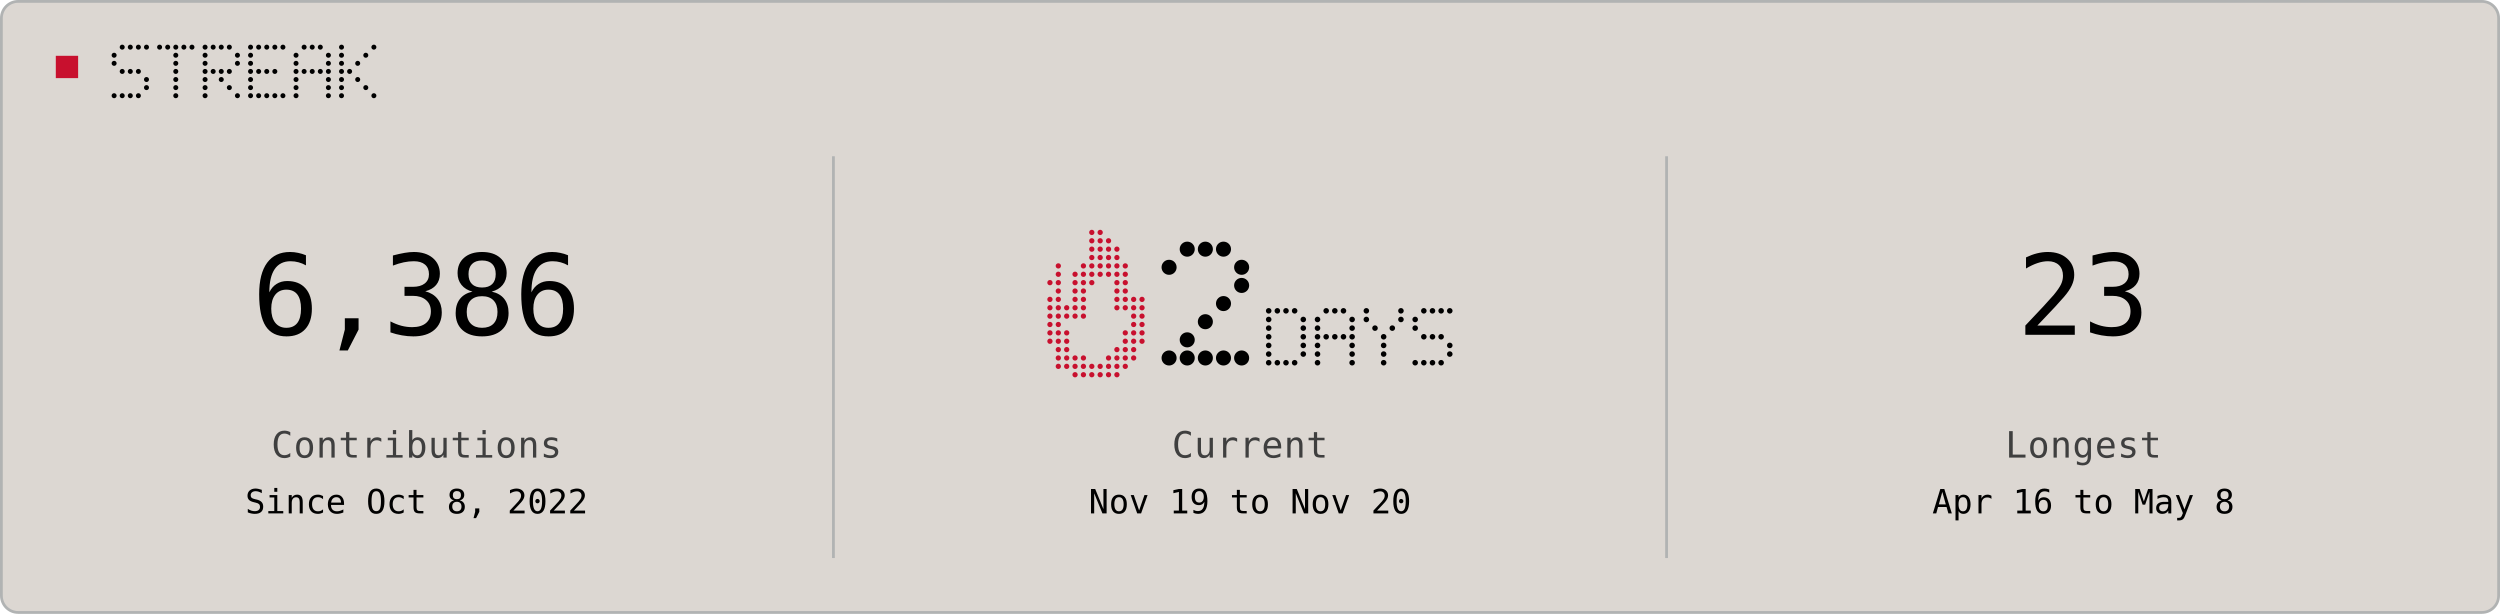
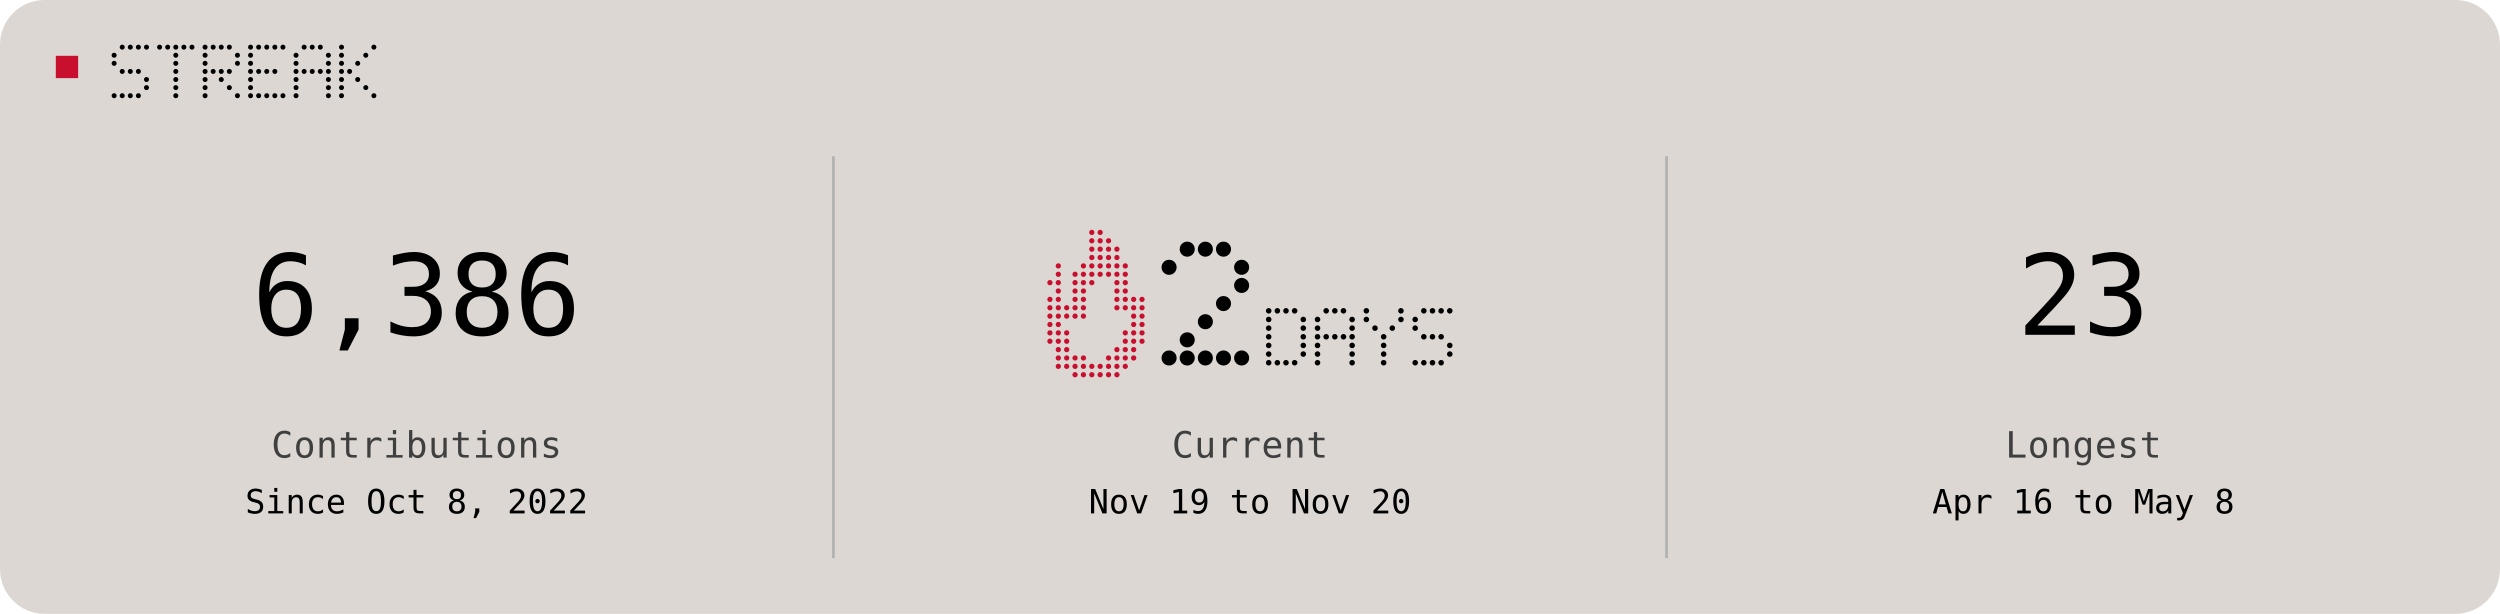
<svg xmlns="http://www.w3.org/2000/svg" width="896" height="220" viewBox="0 0 896 220" role="img">
-   <rect x="0.5" y="0.5" width="895" height="219" rx="6" fill="#DCD7D2" stroke="#B1B3B3" stroke-width="1" />
+   <rect width="896" height="220" rx="16" fill="#DCD7D2" />
  <rect x="20" y="20" width="8" height="8" fill="#C8102E" />
  <circle cx="43.8" cy="16.9" r="0.90" fill="#000000" />
  <circle cx="46.7" cy="16.9" r="0.90" fill="#000000" />
  <circle cx="49.6" cy="16.9" r="0.90" fill="#000000" />
  <circle cx="52.5" cy="16.9" r="0.90" fill="#000000" />
  <circle cx="40.9" cy="19.8" r="0.90" fill="#000000" />
  <circle cx="40.9" cy="22.7" r="0.90" fill="#000000" />
  <circle cx="43.8" cy="25.6" r="0.90" fill="#000000" />
  <circle cx="46.7" cy="25.6" r="0.90" fill="#000000" />
  <circle cx="49.6" cy="25.6" r="0.90" fill="#000000" />
  <circle cx="52.5" cy="28.5" r="0.90" fill="#000000" />
  <circle cx="52.5" cy="31.4" r="0.90" fill="#000000" />
  <circle cx="40.9" cy="34.3" r="0.90" fill="#000000" />
  <circle cx="43.8" cy="34.3" r="0.90" fill="#000000" />
  <circle cx="46.7" cy="34.3" r="0.90" fill="#000000" />
  <circle cx="49.6" cy="34.3" r="0.90" fill="#000000" />
  <circle cx="57.2" cy="16.9" r="0.90" fill="#000000" />
  <circle cx="60.1" cy="16.9" r="0.90" fill="#000000" />
  <circle cx="63.0" cy="16.9" r="0.90" fill="#000000" />
  <circle cx="65.9" cy="16.9" r="0.90" fill="#000000" />
  <circle cx="68.8" cy="16.9" r="0.90" fill="#000000" />
  <circle cx="63.0" cy="19.8" r="0.90" fill="#000000" />
  <circle cx="63.0" cy="22.7" r="0.90" fill="#000000" />
  <circle cx="63.0" cy="25.6" r="0.90" fill="#000000" />
  <circle cx="63.0" cy="28.5" r="0.90" fill="#000000" />
  <circle cx="63.0" cy="31.4" r="0.90" fill="#000000" />
  <circle cx="63.0" cy="34.3" r="0.90" fill="#000000" />
  <circle cx="73.5" cy="16.9" r="0.90" fill="#000000" />
  <circle cx="76.4" cy="16.9" r="0.90" fill="#000000" />
  <circle cx="79.3" cy="16.9" r="0.90" fill="#000000" />
  <circle cx="82.2" cy="16.9" r="0.90" fill="#000000" />
  <circle cx="73.5" cy="19.8" r="0.90" fill="#000000" />
  <circle cx="85.1" cy="19.8" r="0.90" fill="#000000" />
  <circle cx="73.5" cy="22.7" r="0.90" fill="#000000" />
  <circle cx="85.1" cy="22.7" r="0.90" fill="#000000" />
  <circle cx="73.5" cy="25.6" r="0.90" fill="#000000" />
  <circle cx="76.4" cy="25.6" r="0.90" fill="#000000" />
  <circle cx="79.3" cy="25.6" r="0.90" fill="#000000" />
  <circle cx="82.2" cy="25.6" r="0.90" fill="#000000" />
  <circle cx="73.5" cy="28.5" r="0.90" fill="#000000" />
  <circle cx="79.3" cy="28.5" r="0.90" fill="#000000" />
  <circle cx="73.5" cy="31.4" r="0.90" fill="#000000" />
  <circle cx="82.2" cy="31.4" r="0.90" fill="#000000" />
  <circle cx="73.5" cy="34.3" r="0.90" fill="#000000" />
  <circle cx="85.1" cy="34.3" r="0.90" fill="#000000" />
  <circle cx="89.8" cy="16.9" r="0.90" fill="#000000" />
  <circle cx="92.7" cy="16.9" r="0.90" fill="#000000" />
  <circle cx="95.6" cy="16.9" r="0.90" fill="#000000" />
  <circle cx="98.5" cy="16.9" r="0.90" fill="#000000" />
  <circle cx="101.4" cy="16.9" r="0.90" fill="#000000" />
  <circle cx="89.8" cy="19.8" r="0.90" fill="#000000" />
  <circle cx="89.8" cy="22.7" r="0.90" fill="#000000" />
  <circle cx="89.8" cy="25.6" r="0.90" fill="#000000" />
  <circle cx="92.7" cy="25.6" r="0.90" fill="#000000" />
  <circle cx="95.6" cy="25.6" r="0.90" fill="#000000" />
  <circle cx="98.5" cy="25.6" r="0.90" fill="#000000" />
  <circle cx="89.8" cy="28.5" r="0.90" fill="#000000" />
  <circle cx="89.8" cy="31.4" r="0.90" fill="#000000" />
  <circle cx="89.8" cy="34.3" r="0.90" fill="#000000" />
  <circle cx="92.7" cy="34.3" r="0.90" fill="#000000" />
  <circle cx="95.6" cy="34.3" r="0.90" fill="#000000" />
  <circle cx="98.5" cy="34.3" r="0.90" fill="#000000" />
  <circle cx="101.4" cy="34.3" r="0.90" fill="#000000" />
  <circle cx="109.0" cy="16.9" r="0.90" fill="#000000" />
  <circle cx="111.9" cy="16.9" r="0.90" fill="#000000" />
  <circle cx="114.8" cy="16.9" r="0.90" fill="#000000" />
  <circle cx="106.1" cy="19.8" r="0.90" fill="#000000" />
  <circle cx="117.7" cy="19.8" r="0.90" fill="#000000" />
  <circle cx="106.1" cy="22.7" r="0.90" fill="#000000" />
  <circle cx="117.7" cy="22.7" r="0.90" fill="#000000" />
  <circle cx="106.1" cy="25.6" r="0.90" fill="#000000" />
  <circle cx="109.0" cy="25.6" r="0.90" fill="#000000" />
  <circle cx="111.9" cy="25.6" r="0.90" fill="#000000" />
  <circle cx="114.8" cy="25.6" r="0.90" fill="#000000" />
  <circle cx="117.7" cy="25.6" r="0.90" fill="#000000" />
  <circle cx="106.1" cy="28.5" r="0.90" fill="#000000" />
  <circle cx="117.7" cy="28.5" r="0.90" fill="#000000" />
  <circle cx="106.1" cy="31.4" r="0.90" fill="#000000" />
  <circle cx="117.7" cy="31.4" r="0.90" fill="#000000" />
  <circle cx="106.1" cy="34.3" r="0.90" fill="#000000" />
  <circle cx="117.7" cy="34.3" r="0.90" fill="#000000" />
  <circle cx="122.4" cy="16.9" r="0.90" fill="#000000" />
  <circle cx="134.0" cy="16.9" r="0.90" fill="#000000" />
  <circle cx="122.4" cy="19.8" r="0.90" fill="#000000" />
  <circle cx="131.1" cy="19.8" r="0.90" fill="#000000" />
  <circle cx="122.4" cy="22.7" r="0.90" fill="#000000" />
  <circle cx="128.2" cy="22.7" r="0.90" fill="#000000" />
  <circle cx="122.4" cy="25.6" r="0.90" fill="#000000" />
  <circle cx="125.3" cy="25.6" r="0.90" fill="#000000" />
  <circle cx="122.4" cy="28.5" r="0.90" fill="#000000" />
  <circle cx="128.2" cy="28.5" r="0.90" fill="#000000" />
  <circle cx="122.4" cy="31.4" r="0.90" fill="#000000" />
  <circle cx="131.1" cy="31.4" r="0.90" fill="#000000" />
  <circle cx="122.4" cy="34.3" r="0.90" fill="#000000" />
  <circle cx="134.0" cy="34.3" r="0.90" fill="#000000" />
  <line x1="298.7" y1="56" x2="298.7" y2="200" stroke="#B1B3B3" />
  <line x1="597.3" y1="56" x2="597.3" y2="200" stroke="#B1B3B3" />
  <text x="149.3" y="120" fill="#000000" text-anchor="middle" font-family="ui-monospace, Geist Mono, monospace" font-size="40" letter-spacing="-0.6" dominant-baseline="auto">6,386</text>
  <text x="149.3" y="164" fill="#3F3F3F" text-anchor="middle" font-family="ui-monospace, Geist Mono, monospace" font-size="13" letter-spacing="0.2" dominant-baseline="auto">Contributions</text>
  <text x="149.3" y="184" fill="#000000" text-anchor="middle" font-family="ui-monospace, Geist Mono, monospace" font-size="12" letter-spacing="0" dominant-baseline="auto">Since Oct 8, 2022</text>
  <circle cx="391.3" cy="83.3" r="0.95" fill="#C8102E" />
  <circle cx="394.3" cy="83.3" r="0.95" fill="#C8102E" />
  <circle cx="391.3" cy="86.3" r="0.95" fill="#C8102E" />
  <circle cx="394.3" cy="86.3" r="0.95" fill="#C8102E" />
  <circle cx="397.3" cy="86.3" r="0.95" fill="#C8102E" />
  <circle cx="391.3" cy="89.3" r="0.95" fill="#C8102E" />
  <circle cx="394.3" cy="89.3" r="0.95" fill="#C8102E" />
  <circle cx="397.3" cy="89.3" r="0.95" fill="#C8102E" />
  <circle cx="400.3" cy="89.3" r="0.95" fill="#C8102E" />
  <circle cx="391.3" cy="92.3" r="0.95" fill="#C8102E" />
  <circle cx="394.3" cy="92.3" r="0.95" fill="#C8102E" />
  <circle cx="397.3" cy="92.3" r="0.95" fill="#C8102E" />
  <circle cx="400.3" cy="92.3" r="0.95" fill="#C8102E" />
  <circle cx="379.3" cy="95.3" r="0.95" fill="#C8102E" />
  <circle cx="388.3" cy="95.3" r="0.95" fill="#C8102E" />
  <circle cx="391.3" cy="95.3" r="0.95" fill="#C8102E" />
  <circle cx="394.3" cy="95.3" r="0.95" fill="#C8102E" />
  <circle cx="397.3" cy="95.3" r="0.95" fill="#C8102E" />
  <circle cx="400.3" cy="95.3" r="0.95" fill="#C8102E" />
  <circle cx="403.3" cy="95.3" r="0.95" fill="#C8102E" />
  <circle cx="379.3" cy="98.3" r="0.95" fill="#C8102E" />
  <circle cx="385.3" cy="98.3" r="0.95" fill="#C8102E" />
  <circle cx="388.3" cy="98.3" r="0.95" fill="#C8102E" />
  <circle cx="391.3" cy="98.3" r="0.95" fill="#C8102E" />
  <circle cx="394.3" cy="98.3" r="0.95" fill="#C8102E" />
  <circle cx="397.3" cy="98.3" r="0.95" fill="#C8102E" />
  <circle cx="400.3" cy="98.3" r="0.95" fill="#C8102E" />
  <circle cx="403.3" cy="98.3" r="0.95" fill="#C8102E" />
  <circle cx="376.3" cy="101.3" r="0.95" fill="#C8102E" />
  <circle cx="379.3" cy="101.3" r="0.95" fill="#C8102E" />
  <circle cx="385.3" cy="101.3" r="0.95" fill="#C8102E" />
  <circle cx="388.3" cy="101.3" r="0.95" fill="#C8102E" />
  <circle cx="391.3" cy="101.3" r="0.95" fill="#C8102E" />
  <circle cx="400.3" cy="101.3" r="0.95" fill="#C8102E" />
  <circle cx="403.3" cy="101.3" r="0.95" fill="#C8102E" />
  <circle cx="379.3" cy="104.3" r="0.95" fill="#C8102E" />
  <circle cx="385.3" cy="104.3" r="0.95" fill="#C8102E" />
  <circle cx="388.3" cy="104.3" r="0.95" fill="#C8102E" />
  <circle cx="400.3" cy="104.3" r="0.95" fill="#C8102E" />
  <circle cx="403.3" cy="104.3" r="0.95" fill="#C8102E" />
  <circle cx="376.3" cy="107.3" r="0.95" fill="#C8102E" />
  <circle cx="379.3" cy="107.3" r="0.95" fill="#C8102E" />
  <circle cx="385.3" cy="107.3" r="0.95" fill="#C8102E" />
  <circle cx="388.3" cy="107.3" r="0.95" fill="#C8102E" />
  <circle cx="400.3" cy="107.3" r="0.95" fill="#C8102E" />
  <circle cx="403.3" cy="107.3" r="0.95" fill="#C8102E" />
  <circle cx="406.3" cy="107.3" r="0.95" fill="#C8102E" />
  <circle cx="409.3" cy="107.3" r="0.95" fill="#C8102E" />
  <circle cx="376.3" cy="110.3" r="0.95" fill="#C8102E" />
  <circle cx="379.3" cy="110.3" r="0.95" fill="#C8102E" />
  <circle cx="382.3" cy="110.3" r="0.95" fill="#C8102E" />
  <circle cx="385.3" cy="110.3" r="0.95" fill="#C8102E" />
  <circle cx="388.3" cy="110.3" r="0.95" fill="#C8102E" />
  <circle cx="400.3" cy="110.3" r="0.95" fill="#C8102E" />
  <circle cx="403.3" cy="110.3" r="0.95" fill="#C8102E" />
  <circle cx="406.3" cy="110.3" r="0.95" fill="#C8102E" />
  <circle cx="409.3" cy="110.3" r="0.95" fill="#C8102E" />
  <circle cx="376.3" cy="113.3" r="0.95" fill="#C8102E" />
  <circle cx="379.3" cy="113.3" r="0.95" fill="#C8102E" />
  <circle cx="382.3" cy="113.3" r="0.95" fill="#C8102E" />
  <circle cx="385.3" cy="113.3" r="0.95" fill="#C8102E" />
  <circle cx="388.3" cy="113.3" r="0.95" fill="#C8102E" />
  <circle cx="406.3" cy="113.3" r="0.95" fill="#C8102E" />
  <circle cx="409.3" cy="113.3" r="0.95" fill="#C8102E" />
  <circle cx="376.3" cy="116.3" r="0.95" fill="#C8102E" />
  <circle cx="379.3" cy="116.3" r="0.95" fill="#C8102E" />
  <circle cx="406.3" cy="116.3" r="0.95" fill="#C8102E" />
  <circle cx="409.3" cy="116.3" r="0.95" fill="#C8102E" />
  <circle cx="376.3" cy="119.3" r="0.95" fill="#C8102E" />
  <circle cx="379.3" cy="119.3" r="0.95" fill="#C8102E" />
  <circle cx="382.3" cy="119.3" r="0.95" fill="#C8102E" />
  <circle cx="403.3" cy="119.3" r="0.95" fill="#C8102E" />
  <circle cx="406.3" cy="119.3" r="0.95" fill="#C8102E" />
  <circle cx="409.3" cy="119.3" r="0.95" fill="#C8102E" />
  <circle cx="376.3" cy="122.3" r="0.95" fill="#C8102E" />
  <circle cx="379.3" cy="122.3" r="0.95" fill="#C8102E" />
  <circle cx="382.3" cy="122.3" r="0.95" fill="#C8102E" />
  <circle cx="403.3" cy="122.3" r="0.95" fill="#C8102E" />
  <circle cx="406.3" cy="122.3" r="0.95" fill="#C8102E" />
  <circle cx="409.3" cy="122.3" r="0.95" fill="#C8102E" />
  <circle cx="379.3" cy="125.3" r="0.95" fill="#C8102E" />
  <circle cx="382.3" cy="125.3" r="0.95" fill="#C8102E" />
  <circle cx="400.3" cy="125.3" r="0.95" fill="#C8102E" />
  <circle cx="403.3" cy="125.3" r="0.95" fill="#C8102E" />
  <circle cx="406.3" cy="125.3" r="0.95" fill="#C8102E" />
  <circle cx="379.3" cy="128.3" r="0.95" fill="#C8102E" />
  <circle cx="382.3" cy="128.3" r="0.95" fill="#C8102E" />
  <circle cx="385.3" cy="128.3" r="0.95" fill="#C8102E" />
  <circle cx="388.3" cy="128.3" r="0.95" fill="#C8102E" />
  <circle cx="397.3" cy="128.3" r="0.95" fill="#C8102E" />
  <circle cx="400.3" cy="128.3" r="0.95" fill="#C8102E" />
  <circle cx="403.3" cy="128.3" r="0.95" fill="#C8102E" />
  <circle cx="406.3" cy="128.3" r="0.95" fill="#C8102E" />
  <circle cx="379.3" cy="131.3" r="0.95" fill="#C8102E" />
  <circle cx="382.3" cy="131.3" r="0.95" fill="#C8102E" />
  <circle cx="385.3" cy="131.3" r="0.95" fill="#C8102E" />
  <circle cx="388.3" cy="131.3" r="0.95" fill="#C8102E" />
  <circle cx="391.3" cy="131.3" r="0.95" fill="#C8102E" />
  <circle cx="394.3" cy="131.3" r="0.95" fill="#C8102E" />
  <circle cx="397.3" cy="131.3" r="0.95" fill="#C8102E" />
  <circle cx="400.3" cy="131.3" r="0.95" fill="#C8102E" />
  <circle cx="403.3" cy="131.3" r="0.95" fill="#C8102E" />
  <circle cx="385.3" cy="134.3" r="0.95" fill="#C8102E" />
  <circle cx="388.3" cy="134.3" r="0.95" fill="#C8102E" />
  <circle cx="391.3" cy="134.3" r="0.95" fill="#C8102E" />
  <circle cx="394.3" cy="134.3" r="0.95" fill="#C8102E" />
  <circle cx="397.3" cy="134.3" r="0.95" fill="#C8102E" />
  <circle cx="400.3" cy="134.3" r="0.95" fill="#C8102E" />
  <circle cx="425.5" cy="89.3" r="2.70" fill="#000000" />
  <circle cx="432.0" cy="89.3" r="2.70" fill="#000000" />
  <circle cx="438.5" cy="89.3" r="2.70" fill="#000000" />
  <circle cx="419.0" cy="95.8" r="2.70" fill="#000000" />
  <circle cx="445.0" cy="95.8" r="2.70" fill="#000000" />
  <circle cx="445.0" cy="102.3" r="2.70" fill="#000000" />
  <circle cx="438.5" cy="108.8" r="2.70" fill="#000000" />
  <circle cx="432.0" cy="115.3" r="2.70" fill="#000000" />
  <circle cx="425.5" cy="121.8" r="2.70" fill="#000000" />
  <circle cx="419.0" cy="128.3" r="2.70" fill="#000000" />
  <circle cx="425.5" cy="128.3" r="2.70" fill="#000000" />
  <circle cx="432.0" cy="128.3" r="2.70" fill="#000000" />
  <circle cx="438.5" cy="128.3" r="2.70" fill="#000000" />
  <circle cx="445.0" cy="128.3" r="2.70" fill="#000000" />
  <circle cx="454.7" cy="111.4" r="1.00" fill="#000000" />
  <circle cx="457.8" cy="111.4" r="1.00" fill="#000000" />
  <circle cx="460.9" cy="111.4" r="1.00" fill="#000000" />
  <circle cx="464.0" cy="111.4" r="1.00" fill="#000000" />
  <circle cx="454.7" cy="114.5" r="1.00" fill="#000000" />
  <circle cx="467.1" cy="114.5" r="1.00" fill="#000000" />
  <circle cx="454.7" cy="117.6" r="1.00" fill="#000000" />
  <circle cx="467.1" cy="117.6" r="1.00" fill="#000000" />
  <circle cx="454.7" cy="120.7" r="1.00" fill="#000000" />
  <circle cx="467.1" cy="120.7" r="1.00" fill="#000000" />
  <circle cx="454.7" cy="123.8" r="1.00" fill="#000000" />
  <circle cx="467.1" cy="123.8" r="1.00" fill="#000000" />
  <circle cx="454.7" cy="126.9" r="1.00" fill="#000000" />
  <circle cx="467.1" cy="126.9" r="1.00" fill="#000000" />
  <circle cx="454.7" cy="130.0" r="1.00" fill="#000000" />
  <circle cx="457.8" cy="130.0" r="1.00" fill="#000000" />
  <circle cx="460.9" cy="130.0" r="1.00" fill="#000000" />
  <circle cx="464.0" cy="130.0" r="1.00" fill="#000000" />
  <circle cx="475.3" cy="111.4" r="1.00" fill="#000000" />
  <circle cx="478.4" cy="111.4" r="1.00" fill="#000000" />
  <circle cx="481.5" cy="111.4" r="1.00" fill="#000000" />
  <circle cx="472.2" cy="114.5" r="1.00" fill="#000000" />
  <circle cx="484.6" cy="114.5" r="1.00" fill="#000000" />
  <circle cx="472.2" cy="117.6" r="1.00" fill="#000000" />
  <circle cx="484.6" cy="117.6" r="1.00" fill="#000000" />
  <circle cx="472.2" cy="120.7" r="1.00" fill="#000000" />
  <circle cx="475.3" cy="120.7" r="1.00" fill="#000000" />
  <circle cx="478.4" cy="120.7" r="1.00" fill="#000000" />
  <circle cx="481.5" cy="120.7" r="1.00" fill="#000000" />
  <circle cx="484.6" cy="120.7" r="1.00" fill="#000000" />
  <circle cx="472.2" cy="123.8" r="1.00" fill="#000000" />
  <circle cx="484.6" cy="123.8" r="1.00" fill="#000000" />
  <circle cx="472.2" cy="126.9" r="1.00" fill="#000000" />
  <circle cx="484.6" cy="126.9" r="1.00" fill="#000000" />
  <circle cx="472.2" cy="130.0" r="1.00" fill="#000000" />
  <circle cx="484.6" cy="130.0" r="1.00" fill="#000000" />
  <circle cx="489.7" cy="111.4" r="1.00" fill="#000000" />
  <circle cx="502.1" cy="111.4" r="1.00" fill="#000000" />
  <circle cx="489.7" cy="114.5" r="1.00" fill="#000000" />
  <circle cx="502.1" cy="114.5" r="1.00" fill="#000000" />
  <circle cx="492.8" cy="117.6" r="1.00" fill="#000000" />
  <circle cx="499.0" cy="117.6" r="1.00" fill="#000000" />
  <circle cx="495.9" cy="120.7" r="1.00" fill="#000000" />
  <circle cx="495.9" cy="123.8" r="1.00" fill="#000000" />
  <circle cx="495.9" cy="126.9" r="1.00" fill="#000000" />
  <circle cx="495.9" cy="130.0" r="1.00" fill="#000000" />
  <circle cx="510.3" cy="111.4" r="1.00" fill="#000000" />
  <circle cx="513.4" cy="111.4" r="1.00" fill="#000000" />
  <circle cx="516.5" cy="111.4" r="1.00" fill="#000000" />
  <circle cx="519.6" cy="111.4" r="1.00" fill="#000000" />
  <circle cx="507.2" cy="114.5" r="1.00" fill="#000000" />
  <circle cx="507.2" cy="117.6" r="1.00" fill="#000000" />
  <circle cx="510.3" cy="120.7" r="1.00" fill="#000000" />
  <circle cx="513.4" cy="120.7" r="1.00" fill="#000000" />
  <circle cx="516.5" cy="120.7" r="1.00" fill="#000000" />
  <circle cx="519.6" cy="123.8" r="1.00" fill="#000000" />
  <circle cx="519.6" cy="126.9" r="1.00" fill="#000000" />
  <circle cx="507.2" cy="130.0" r="1.00" fill="#000000" />
  <circle cx="510.3" cy="130.0" r="1.00" fill="#000000" />
  <circle cx="513.4" cy="130.0" r="1.00" fill="#000000" />
  <circle cx="516.5" cy="130.0" r="1.00" fill="#000000" />
  <text x="448.0" y="164" fill="#3F3F3F" text-anchor="middle" font-family="ui-monospace, Geist Mono, monospace" font-size="13" letter-spacing="0.2" dominant-baseline="auto">Current</text>
  <text x="448.0" y="184" fill="#000000" text-anchor="middle" font-family="ui-monospace, Geist Mono, monospace" font-size="12" letter-spacing="0" dominant-baseline="auto">Nov 19 to Nov 20</text>
  <text x="746.7" y="120" fill="#000000" text-anchor="middle" font-family="ui-monospace, Geist Mono, monospace" font-size="40" letter-spacing="-0.6" dominant-baseline="auto">23</text>
  <text x="746.7" y="164" fill="#3F3F3F" text-anchor="middle" font-family="ui-monospace, Geist Mono, monospace" font-size="13" letter-spacing="0.2" dominant-baseline="auto">Longest</text>
  <text x="746.7" y="184" fill="#000000" text-anchor="middle" font-family="ui-monospace, Geist Mono, monospace" font-size="12" letter-spacing="0" dominant-baseline="auto">Apr 16 to May 8</text>
</svg>
